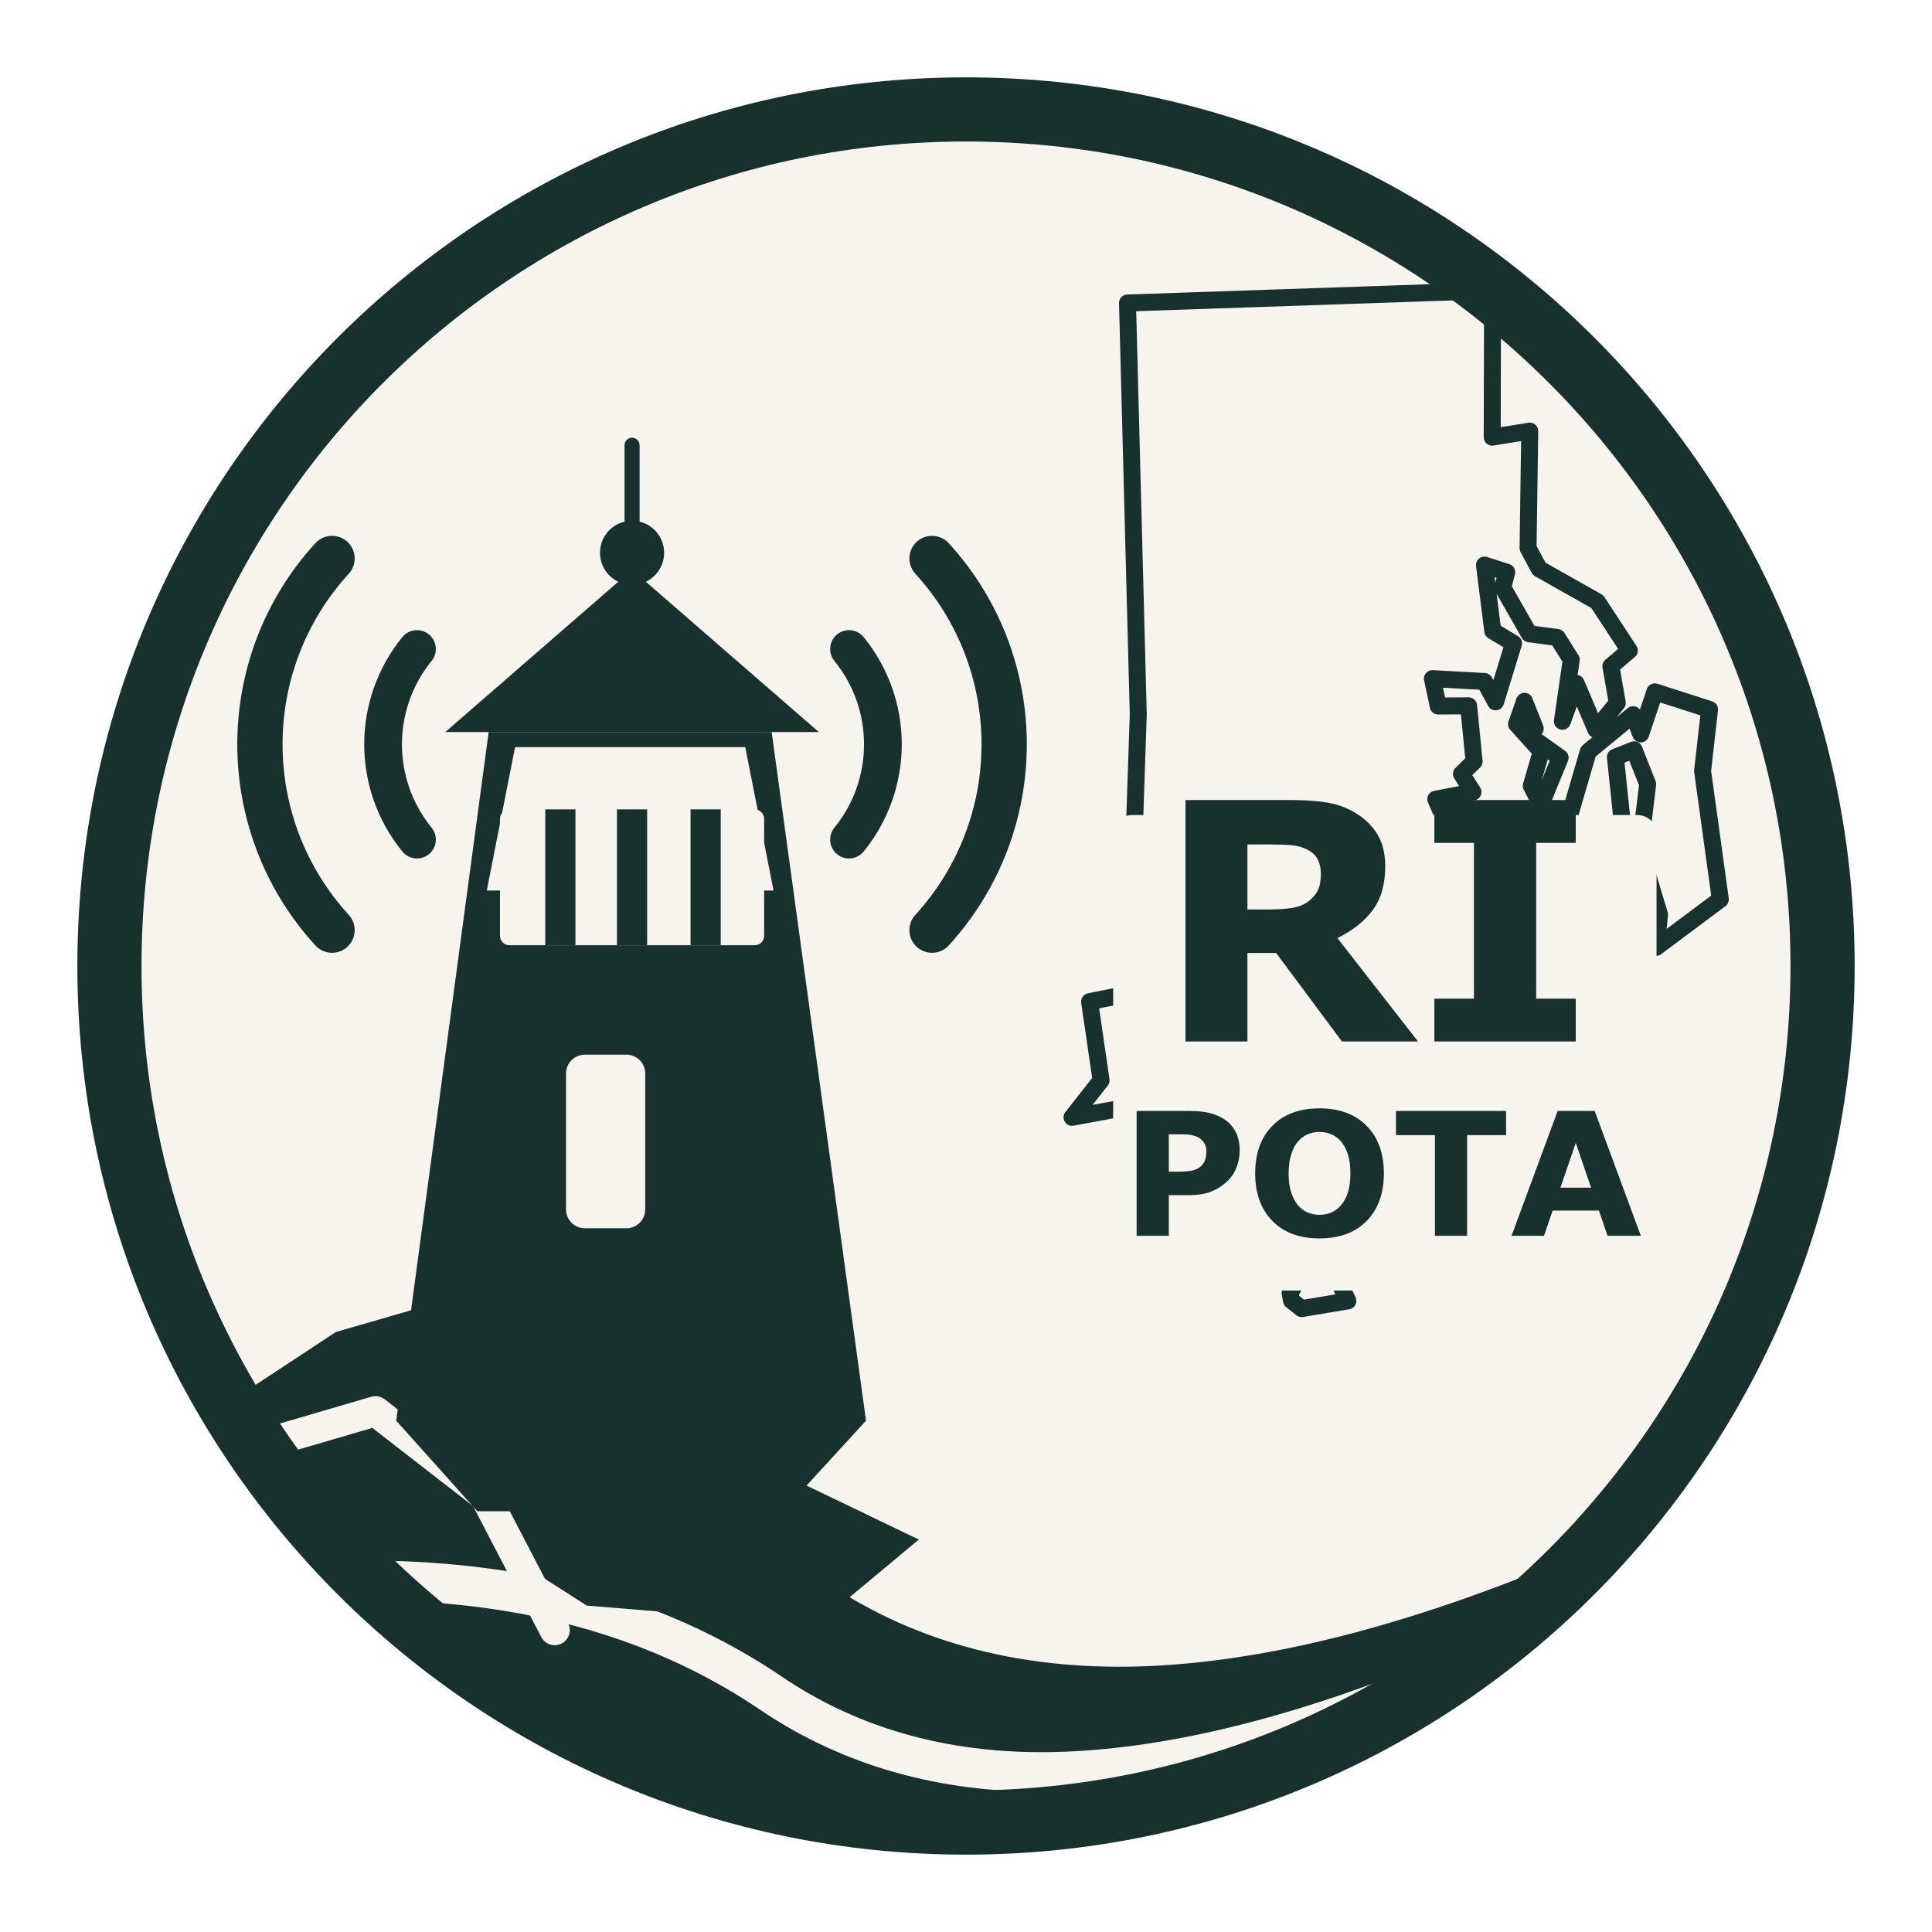
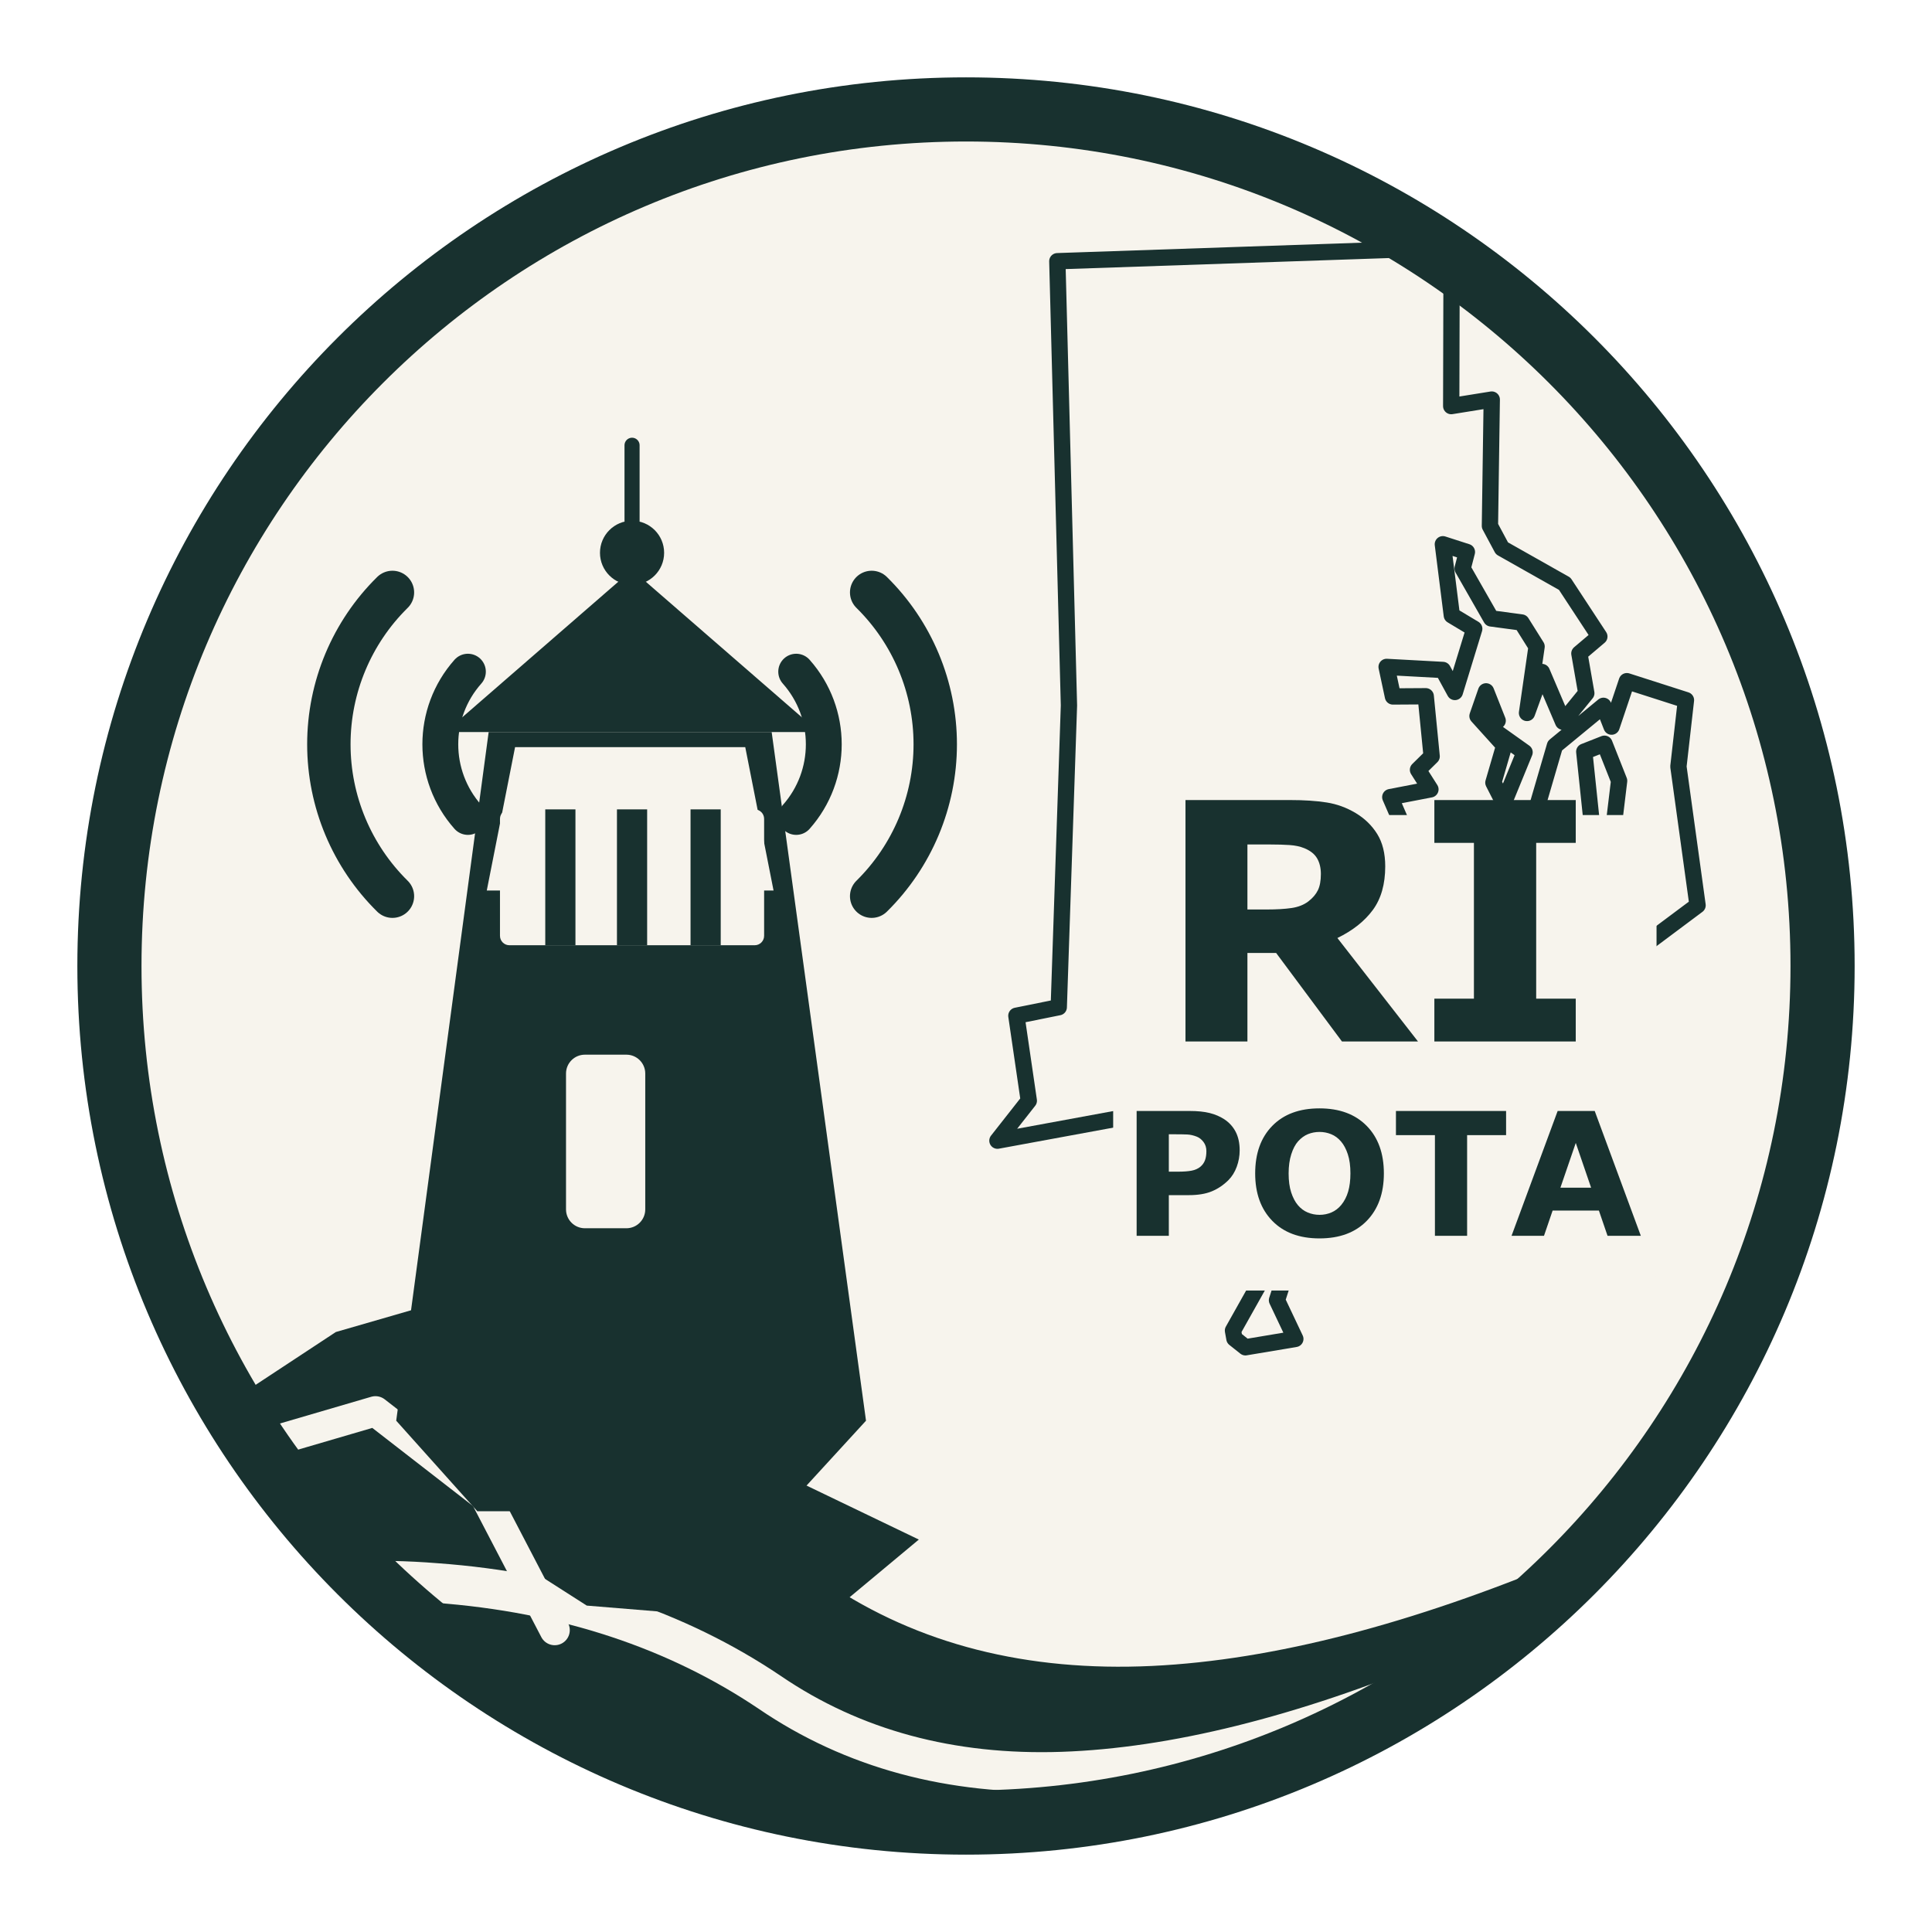
<svg xmlns="http://www.w3.org/2000/svg" viewBox="0 0 1024 1024" role="img" aria-labelledby="title desc">
  <defs>
    <clipPath id="badge-clip">
      <circle cx="512" cy="512" r="456" />
    </clipPath>
  </defs>
  <circle cx="512" cy="512" r="454" fill="#f7f4ed" />
  <g clip-path="url(#badge-clip)">
    <path fill="#18312f" d="M37 803c93-32 176-42 247-30 55 9 103 29 144 58 47 32 104 47 171 45 66-3 140-22 221-56 52-22 108-28 169-19v199H37z" />
    <path fill="none" stroke="#f7f4ed" stroke-linecap="round" stroke-linejoin="round" stroke-width="24" d="M54 801c83-28 158-39 226-32 61 7 116 27 165 60 46 31 101 45 165 42 63-3 135-22 214-55 50-21 105-28 165-20" />
    <path fill="none" stroke="#f7f4ed" stroke-linecap="round" stroke-linejoin="round" stroke-width="21" d="M33 868c70-24 136-34 198-29 69 5 128 25 177 58 44 30 96 44 155 42 59-2 127-19 202-50 68-28 143-36 224-23" />
+     <g transform="translate(-85 -35) scale(1.08)">
+       <path fill="none" stroke="#18312f" stroke-linecap="round" stroke-linejoin="round" stroke-width="8" d="M803.8 383.8L808.0 371.7L813.7 386.1L808.5 388.5L826.9 401.6L816.7 426.5L811.6 416.5L816.9 398.3L803.8 383.8ZM799.6 498.8L811.9 486.3L812.1 493.9L821.1 489.0L815.8 463.4L823.5 461.1L841.8 398.4L865.6 378.8L869.6 389.0L877.1 366.7L906.1 376.0L902.4 408.6L911.8 476.7L877.8 502.1L879.6 484.8L865.3 437.4L870.5 438.8L873.3 415.6L866.1 397.4L856.2 401.3L862.1 457.6L852.8 481.1L856.3 489.9L835.5 481.9L824.0 505.4L817.7 499.8L803.9 506.2L799.6 498.8ZM782.2 499.3L796.2 429.3L803.6 488.2L794.0 491.3L788.8 482.7L791.0 494.9L782.6 506.9L782.1 503.0L782.2 499.3ZM683.8 685.4L698.8 658.7L700.2 641.5L711.1 652.8L705.4 670.5L714.4 689.5L689.9 693.6L684.5 689.3L683.8 685.4ZM568.2 592.2L583.6 572.6L577.5 530.9L598.3 526.7L603.3 378.6L597.6 160.6L791.1 154.0L790.9 231.7L810.8 228.5L809.9 290.5L815.8 301.5L846.6 318.9L863.6 344.8L853.8 353.1L857.2 372.6L845.8 386.6L835.4 362.2L828.1 382.3L832.8 349.7L825.4 337.9L810.5 335.9L796.5 311.4L798.6 303.3L786.8 299.5L791.2 334.4L802.2 341.0L792.7 372.0L786.8 361.2L759.2 359.7L762.3 374.2L778.4 374.1L781.3 403.6L774.6 410.2L780.7 419.8L761.0 423.6L775.3 456.6L773.9 492.0L756.6 516.6L757.9 531.0L745.0 561.6L734.8 553.0L712.3 552.8L636.1 579.7L568.2 592.2Z" />
+     </g>
    <path fill="#18312f" d="M96 760l82-54 83-24 64 29 58 55 104 50-54 45-122-10-86-55-93-18-80 29z" />
    <path fill="none" stroke="#f7f4ed" stroke-linecap="round" stroke-linejoin="round" stroke-width="16" d="M117 772l82-24 58 45 37 71" />
    <path fill="#18312f" d="M259 388h150l50 365-44 48H253l-43-48z" />
    <path fill="#f7f4ed" d="M273 396h122l15 76H258z" />
    <path fill="#18312f" d="M236 388l99-86 99 86z" />
    <circle cx="335" cy="293" r="17" fill="#18312f" />
    <path fill="none" stroke="#18312f" stroke-linecap="round" stroke-linejoin="round" stroke-width="8" d="M335 276v-40" />
    <rect x="265" y="429" width="140" height="72" rx="5" fill="#f7f4ed" />
    <rect x="289" y="429" width="16" height="72" fill="#18312f" />
    <rect x="327" y="429" width="16" height="72" fill="#18312f" />
    <rect x="366" y="429" width="16" height="72" fill="#18312f" />
    <rect x="300" y="559" width="42" height="92" rx="10" fill="#f7f4ed" />
-     <path fill="none" stroke="#18312f" stroke-linecap="round" stroke-linejoin="round" stroke-width="24" d="M176 296a146 146 0 0 0 0 197" />
-     <path fill="none" stroke="#18312f" stroke-linecap="round" stroke-linejoin="round" stroke-width="20" d="M221 344a80 80 0 0 0 0 101" />
-     <path fill="none" stroke="#18312f" stroke-linecap="round" stroke-linejoin="round" stroke-width="20" d="M450 344a80 80 0 0 1 0 101" />
-     <path fill="none" stroke="#18312f" stroke-linecap="round" stroke-linejoin="round" stroke-width="24" d="M494 296a146 146 0 0 1 0 197" />
-     <path fill="none" stroke="#18312f" stroke-linecap="round" stroke-linejoin="round" stroke-width="9" d="M803.8 383.8L808.0 371.7L813.7 386.1L808.5 388.5L826.9 401.6L816.7 426.5L811.6 416.5L816.9 398.3L803.8 383.8ZM799.6 498.8L811.9 486.3L812.1 493.9L821.1 489.0L815.8 463.4L823.5 461.1L841.8 398.4L865.6 378.8L869.6 389.0L877.1 366.7L906.1 376.0L902.4 408.6L911.8 476.7L877.8 502.1L879.6 484.8L865.3 437.4L870.5 438.8L873.3 415.6L866.1 397.4L856.2 401.3L862.1 457.6L852.8 481.1L856.3 489.9L835.5 481.9L824.0 505.4L817.7 499.8L803.9 506.2L799.6 498.8ZM782.2 499.3L796.2 429.3L803.6 488.2L794.0 491.3L788.8 482.7L791.0 494.9L782.6 506.9L782.1 503.0L782.2 499.3ZM683.8 685.4L698.8 658.7L700.2 641.5L711.1 652.8L705.4 670.5L714.4 689.5L689.9 693.6L684.5 689.3L683.8 685.4ZM568.2 592.2L583.6 572.6L577.5 530.9L598.3 526.7L603.3 378.6L597.6 160.6L791.1 154.0L790.9 231.7L810.8 228.5L809.9 290.5L815.8 301.5L846.6 318.9L863.6 344.8L853.8 353.1L857.2 372.6L845.8 386.6L835.4 362.2L828.1 382.3L832.8 349.7L825.4 337.9L810.5 335.9L796.5 311.4L798.6 303.3L786.8 299.5L791.2 334.4L802.2 341.0L792.7 372.0L786.8 361.2L759.2 359.7L762.3 374.2L778.4 374.1L781.3 403.6L774.6 410.2L780.7 419.8L761.0 423.6L775.3 456.6L773.9 492.0L756.6 516.6L757.9 531.0L745.0 561.6L734.8 553.0L712.3 552.8L636.1 579.7L568.2 592.2Z" />
+     <path fill="none" stroke="#18312f" stroke-linecap="round" stroke-linejoin="round" stroke-width="23" d="M208 314a113 113 0 0 0 0 161" />
+     <path fill="none" stroke="#18312f" stroke-linecap="round" stroke-linejoin="round" stroke-width="19" d="M248 356a58 58 0 0 0 0 77" />
+     <path fill="none" stroke="#18312f" stroke-linecap="round" stroke-linejoin="round" stroke-width="19" d="M422 356a58 58 0 0 1 0 77" />
+     <path fill="none" stroke="#18312f" stroke-linecap="round" stroke-linejoin="round" stroke-width="23" d="M462 314a113 113 0 0 1 0 161" />
    <rect x="590" y="432" width="288" height="252" rx="10" fill="#f7f4ed" />
    <path fill="#18312f" d="M700.09 463.23Q700.09 458.41 698.11 454.98Q696.13 451.54 691.32 449.56Q687.97 448.19 683.50 447.89Q679.03 447.59 673.10 447.59L661.16 447.59L661.16 482.05L671.30 482.05Q679.20 482.05 684.53 481.27Q689.86 480.50 693.47 477.75Q696.91 475.09 698.50 471.86Q700.09 468.64 700.09 463.23M708.85 497.17L751.56 552L711.26 552L676.37 505.08L661.16 505.08L661.16 552L628.33 552L628.33 424.04L683.67 424.04Q695.02 424.04 703.18 425.33Q711.34 426.62 718.48 430.91Q725.70 435.21 729.95 442.04Q734.20 448.88 734.20 459.19Q734.20 473.37 727.63 482.30Q721.05 491.24 708.85 497.17M835.18 529.31L835.18 552L760.24 552L760.24 529.31L781.21 529.31L781.21 446.73L760.24 446.73L760.24 424.04L835.18 424.04L835.18 446.73L814.21 446.73L814.21 529.31" />
    <path fill="#18312f" d="M657.05 609.72Q657.05 614.17 655.50 618.41Q653.94 622.65 651.05 625.54Q647.10 629.45 642.23 631.45Q637.37 633.45 630.12 633.45L619.50 633.45L619.50 655L602.44 655L602.44 588.84L630.52 588.84Q636.83 588.84 641.17 589.93Q645.50 591.02 648.83 593.19Q652.83 595.81 654.94 599.90Q657.05 603.99 657.05 609.72M639.41 610.12Q639.41 607.32 637.90 605.30Q636.39 603.28 634.39 602.48Q631.72 601.41 629.19 601.30Q626.66 601.19 622.44 601.19L619.50 601.19L619.50 621.01L624.39 621.01Q628.75 621.01 631.57 620.48Q634.39 619.94 636.30 618.34Q637.94 616.92 638.68 614.94Q639.41 612.97 639.41 610.12M733.48 621.94Q733.48 637.76 724.41 647.07Q715.35 656.38 699.35 656.38Q683.40 656.38 674.34 647.07Q665.27 637.76 665.27 621.94Q665.27 605.99 674.34 596.73Q683.40 587.46 699.35 587.46Q715.26 587.46 724.37 596.73Q733.48 605.99 733.48 621.94M710.86 638.69Q713.35 635.67 714.55 631.56Q715.75 627.45 715.75 621.90Q715.75 615.94 714.37 611.77Q712.99 607.59 710.77 605.01Q708.51 602.35 705.55 601.15Q702.60 599.95 699.40 599.95Q696.15 599.95 693.29 601.10Q690.42 602.26 688.02 604.92Q685.80 607.41 684.40 611.79Q683 616.17 683 621.94Q683 627.85 684.36 632.01Q685.71 636.16 687.93 638.78Q690.15 641.40 693.13 642.65Q696.11 643.89 699.40 643.89Q702.68 643.89 705.66 642.63Q708.64 641.36 710.86 638.69M798.26 588.84L798.26 601.64L777.60 601.64L777.60 655L760.54 655L760.54 601.64L739.88 601.64L739.88 588.84L798.26 588.84M845.23 588.84L869.67 655L852.03 655L847.45 641.63L822.92 641.63L818.35 655L801.15 655L825.59 588.84L845.23 588.84M827.05 629.50L843.32 629.50L835.19 605.77" />
  </g>
  <circle cx="512" cy="512" r="454" fill="none" stroke="#18312f" stroke-linecap="round" stroke-linejoin="round" stroke-width="34" />
</svg>
